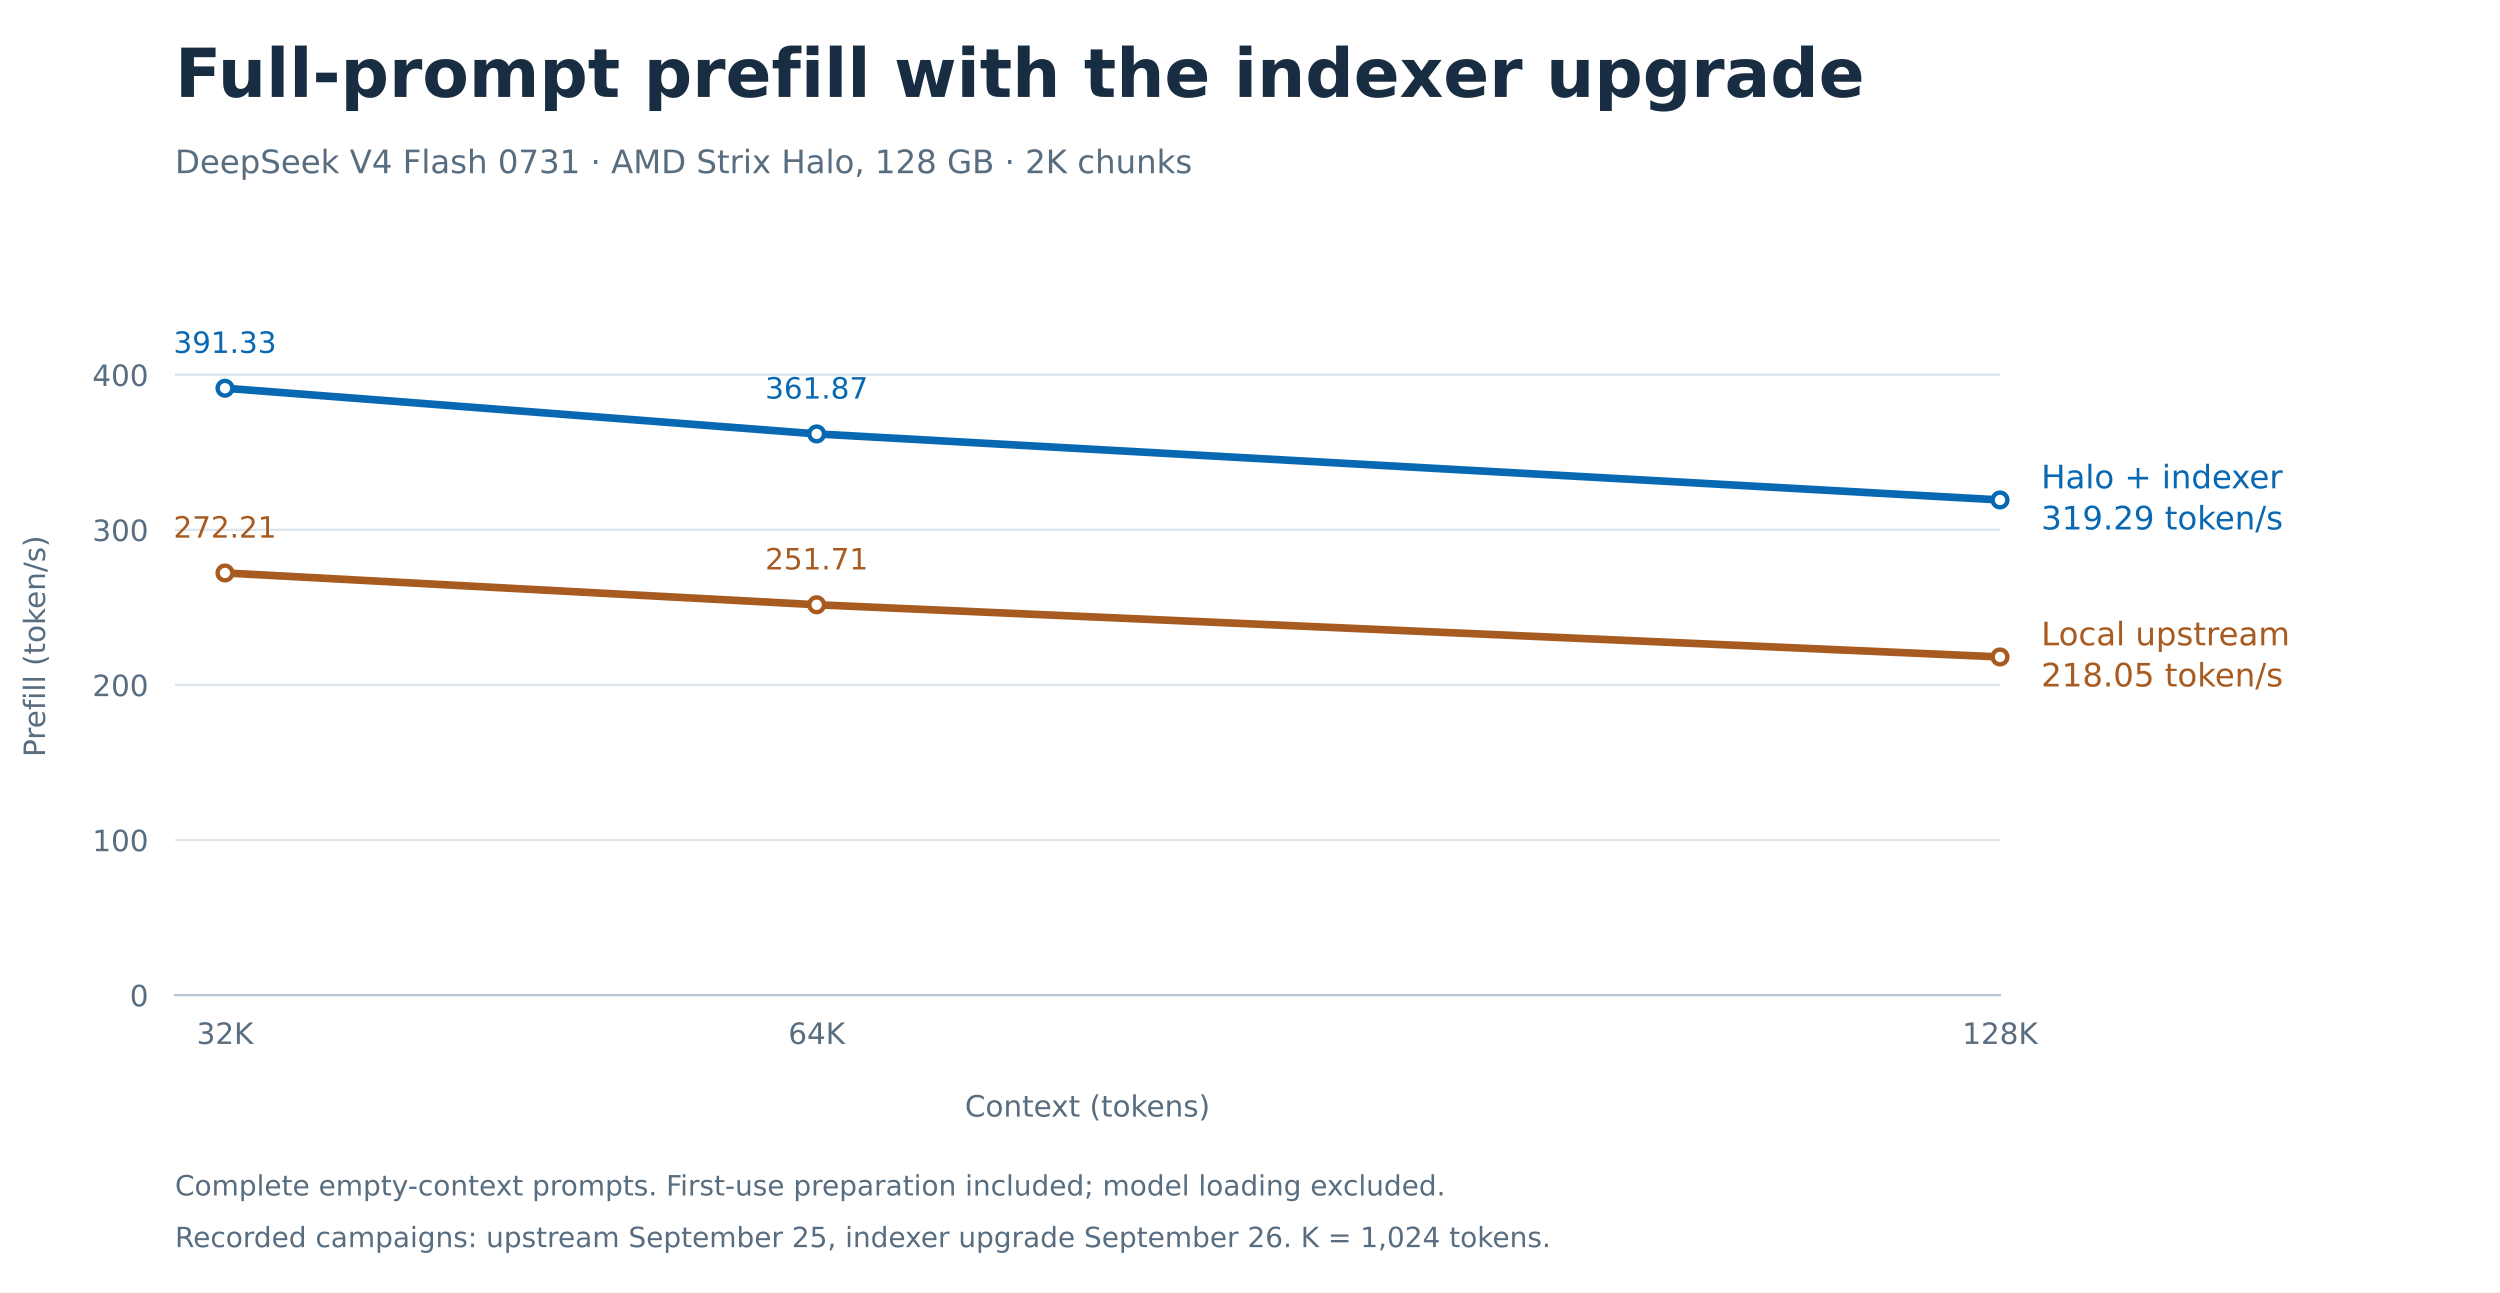
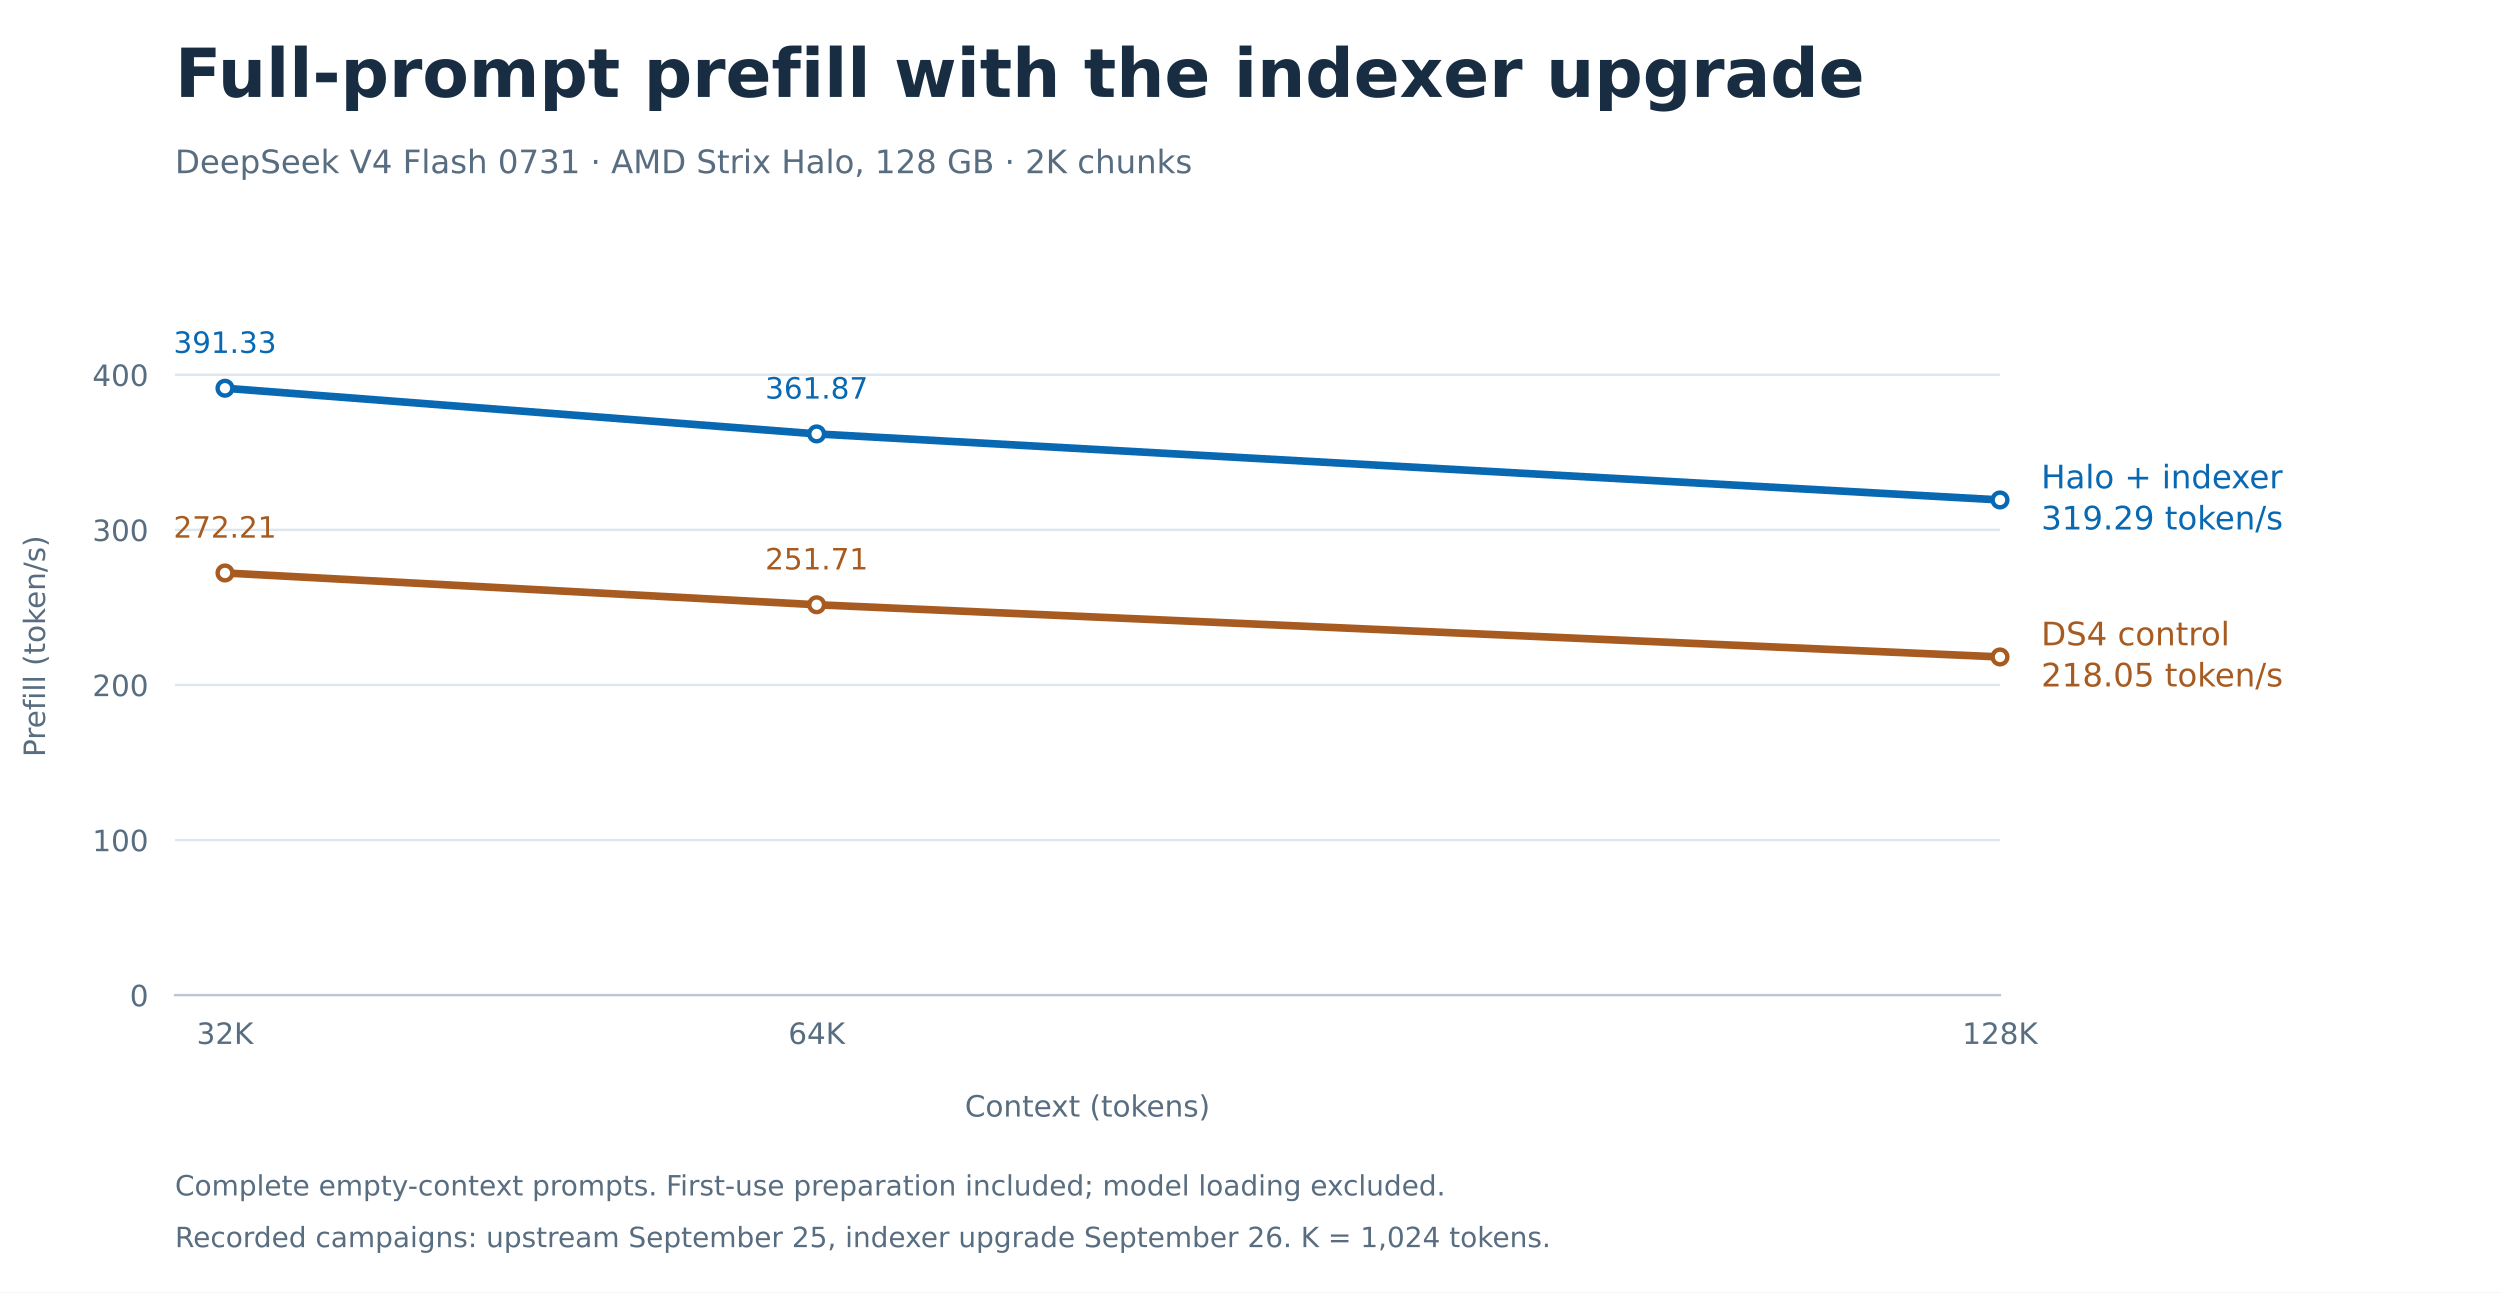
<svg xmlns="http://www.w3.org/2000/svg" xmlns:xlink="http://www.w3.org/1999/xlink" width="849.6pt" height="439.2pt" viewBox="0 0 849.6 439.2" version="1.1">
  <defs>
    <style type="text/css">*{stroke-linejoin: round; stroke-linecap: butt}</style>
  </defs>
  <g id="figure_1">
    <g id="patch_1">
      <path d="M 0 439.2 L 849.6 439.2 L 849.6 0 L 0 0 z " style="fill: #ffffff" />
    </g>
    <g id="axes_1">
      <g id="patch_2">
        <path d="M 59.472 338.184 L 679.68 338.184 L 679.68 101.016 L 59.472 101.016 z " style="fill: #ffffff" />
      </g>
      <g id="matplotlib.axis_1">
        <g id="xtick_1">
          <g id="line2d_1" />
          <g id="text_1">
            <text style="font-size: 10px; font-family: 'DejaVu Sans'; text-anchor: middle; fill: #586d80" x="76.457" y="354.782" transform="rotate(-0 76.45727 354.7824)">32K</text>
          </g>
        </g>
        <g id="xtick_2">
          <g id="line2d_2" />
          <g id="text_2">
            <text style="font-size: 10px; font-family: 'DejaVu Sans'; text-anchor: middle; fill: #586d80" x="277.532" y="354.782" transform="rotate(-0 277.5315 354.7824)">64K</text>
          </g>
        </g>
        <g id="xtick_3">
          <g id="line2d_3" />
          <g id="text_3">
            <text style="font-size: 10px; font-family: 'DejaVu Sans'; text-anchor: middle; fill: #586d80" x="679.68" y="354.782" transform="rotate(-0 679.68 354.7824)">128K</text>
          </g>
        </g>
        <g id="text_4">
          <text style="font-size: 10px; font-family: 'DejaVu Sans'; text-anchor: middle; fill: #586d80" x="369.576" y="379.461" transform="rotate(-0 369.576 379.4606)">Context (tokens)</text>
        </g>
      </g>
      <g id="matplotlib.axis_2">
        <g id="ytick_1">
          <g id="line2d_4">
-             <path d="M 59.472 338.184 L 679.68 338.184 " clip-path="url(#p6a33bc82d8)" style="fill: none; stroke: #dee6ed; stroke-width: 0.8; stroke-linecap: square" />
+             <path d="M 59.472 338.184 L 679.68 338.184 " clip-path="url(#p35450cc60b)" style="fill: none; stroke: #dee6ed; stroke-width: 0.8; stroke-linecap: square" />
          </g>
          <g id="line2d_5" />
          <g id="text_5">
            <text style="font-size: 10px; font-family: 'DejaVu Sans'; text-anchor: end; fill: #586d80" x="50.472" y="341.983" transform="rotate(-0 50.472 341.9832)">0</text>
          </g>
        </g>
        <g id="ytick_2">
          <g id="line2d_6">
-             <path d="M 59.472 285.48 L 679.68 285.48 " clip-path="url(#p6a33bc82d8)" style="fill: none; stroke: #dee6ed; stroke-width: 0.8; stroke-linecap: square" />
+             <path d="M 59.472 285.48 L 679.68 285.48 " clip-path="url(#p35450cc60b)" style="fill: none; stroke: #dee6ed; stroke-width: 0.8; stroke-linecap: square" />
          </g>
          <g id="line2d_7" />
          <g id="text_6">
            <text style="font-size: 10px; font-family: 'DejaVu Sans'; text-anchor: end; fill: #586d80" x="50.472" y="289.279" transform="rotate(-0 50.472 289.2792)">100</text>
          </g>
        </g>
        <g id="ytick_3">
          <g id="line2d_8">
-             <path d="M 59.472 232.776 L 679.68 232.776 " clip-path="url(#p6a33bc82d8)" style="fill: none; stroke: #dee6ed; stroke-width: 0.8; stroke-linecap: square" />
+             <path d="M 59.472 232.776 L 679.68 232.776 " clip-path="url(#p35450cc60b)" style="fill: none; stroke: #dee6ed; stroke-width: 0.8; stroke-linecap: square" />
          </g>
          <g id="line2d_9" />
          <g id="text_7">
            <text style="font-size: 10px; font-family: 'DejaVu Sans'; text-anchor: end; fill: #586d80" x="50.472" y="236.575" transform="rotate(-0 50.472 236.5752)">200</text>
          </g>
        </g>
        <g id="ytick_4">
          <g id="line2d_10">
-             <path d="M 59.472 180.072 L 679.68 180.072 " clip-path="url(#p6a33bc82d8)" style="fill: none; stroke: #dee6ed; stroke-width: 0.8; stroke-linecap: square" />
+             <path d="M 59.472 180.072 L 679.68 180.072 " clip-path="url(#p35450cc60b)" style="fill: none; stroke: #dee6ed; stroke-width: 0.8; stroke-linecap: square" />
          </g>
          <g id="line2d_11" />
          <g id="text_8">
            <text style="font-size: 10px; font-family: 'DejaVu Sans'; text-anchor: end; fill: #586d80" x="50.472" y="183.871" transform="rotate(-0 50.472 183.8712)">300</text>
          </g>
        </g>
        <g id="ytick_5">
          <g id="line2d_12">
-             <path d="M 59.472 127.368 L 679.68 127.368 " clip-path="url(#p6a33bc82d8)" style="fill: none; stroke: #dee6ed; stroke-width: 0.8; stroke-linecap: square" />
+             <path d="M 59.472 127.368 L 679.68 127.368 " clip-path="url(#p35450cc60b)" style="fill: none; stroke: #dee6ed; stroke-width: 0.8; stroke-linecap: square" />
          </g>
          <g id="line2d_13" />
          <g id="text_9">
            <text style="font-size: 10px; font-family: 'DejaVu Sans'; text-anchor: end; fill: #586d80" x="50.472" y="131.167" transform="rotate(-0 50.472 131.1672)">400</text>
          </g>
        </g>
        <g id="text_10">
          <text style="font-size: 10px; font-family: 'DejaVu Sans'; text-anchor: middle; fill: #586d80" x="15.305" y="219.6" transform="rotate(-90 15.30481 219.6)">Prefill (token/s)</text>
        </g>
      </g>
      <g id="line2d_14">
        <path d="M 76.457 131.936 L 277.532 147.464 L 679.68 169.904 " style="fill: none; stroke: #0868b2; stroke-width: 2.6; stroke-linecap: square" />
        <defs>
-           <path id="m334ad3fb6b" d="M 0 2.5 C 0.663 2.5 1.299 2.237 1.768 1.768 C 2.237 1.299 2.5 0.663 2.5 0 C 2.5 -0.663 2.237 -1.299 1.768 -1.768 C 1.299 -2.237 0.663 -2.5 0 -2.5 C -0.663 -2.5 -1.299 -2.237 -1.768 -1.768 C -2.237 -1.299 -2.5 -0.663 -2.5 0 C -2.5 0.663 -2.237 1.299 -1.768 1.768 C -1.299 2.237 -0.663 2.5 0 2.5 z " style="stroke: #0868b2; stroke-width: 1.5" />
+           <path id="m301a367360" d="M 0 2.5 C 0.663 2.5 1.299 2.237 1.768 1.768 C 2.237 1.299 2.5 0.663 2.5 0 C 2.5 -0.663 2.237 -1.299 1.768 -1.768 C 1.299 -2.237 0.663 -2.5 0 -2.5 C -0.663 -2.5 -1.299 -2.237 -1.768 -1.768 C -2.237 -1.299 -2.5 -0.663 -2.5 0 C -2.5 0.663 -2.237 1.299 -1.768 1.768 C -1.299 2.237 -0.663 2.5 0 2.5 z " style="stroke: #0868b2; stroke-width: 1.5" />
        </defs>
        <g>
-           <use xlink:href="#m334ad3fb6b" x="76.457" y="131.936" style="fill: #ffffff; stroke: #0868b2; stroke-width: 1.5" />
-           <use xlink:href="#m334ad3fb6b" x="277.532" y="147.464" style="fill: #ffffff; stroke: #0868b2; stroke-width: 1.5" />
-           <use xlink:href="#m334ad3fb6b" x="679.68" y="169.904" style="fill: #ffffff; stroke: #0868b2; stroke-width: 1.5" />
+           <use xlink:href="#m301a367360" x="76.457" y="131.936" style="fill: #ffffff; stroke: #0868b2; stroke-width: 1.5" />
+           <use xlink:href="#m301a367360" x="277.532" y="147.464" style="fill: #ffffff; stroke: #0868b2; stroke-width: 1.5" />
+           <use xlink:href="#m301a367360" x="679.68" y="169.904" style="fill: #ffffff; stroke: #0868b2; stroke-width: 1.5" />
        </g>
      </g>
      <g id="line2d_15">
        <path d="M 76.457 194.716 L 277.532 205.522 L 679.68 223.261 " style="fill: none; stroke: #a75b20; stroke-width: 2.6; stroke-linecap: square" />
        <defs>
-           <path id="m195f517153" d="M 0 2.5 C 0.663 2.5 1.299 2.237 1.768 1.768 C 2.237 1.299 2.5 0.663 2.5 0 C 2.5 -0.663 2.237 -1.299 1.768 -1.768 C 1.299 -2.237 0.663 -2.5 0 -2.5 C -0.663 -2.5 -1.299 -2.237 -1.768 -1.768 C -2.237 -1.299 -2.5 -0.663 -2.5 0 C -2.5 0.663 -2.237 1.299 -1.768 1.768 C -1.299 2.237 -0.663 2.5 0 2.5 z " style="stroke: #a75b20; stroke-width: 1.5" />
+           <path id="mb410af2f55" d="M 0 2.5 C 0.663 2.5 1.299 2.237 1.768 1.768 C 2.237 1.299 2.5 0.663 2.5 0 C 2.5 -0.663 2.237 -1.299 1.768 -1.768 C 1.299 -2.237 0.663 -2.5 0 -2.5 C -0.663 -2.5 -1.299 -2.237 -1.768 -1.768 C -2.237 -1.299 -2.5 -0.663 -2.5 0 C -2.5 0.663 -2.237 1.299 -1.768 1.768 C -1.299 2.237 -0.663 2.5 0 2.5 z " style="stroke: #a75b20; stroke-width: 1.5" />
        </defs>
        <g>
-           <use xlink:href="#m195f517153" x="76.457" y="194.716" style="fill: #ffffff; stroke: #a75b20; stroke-width: 1.5" />
-           <use xlink:href="#m195f517153" x="277.532" y="205.522" style="fill: #ffffff; stroke: #a75b20; stroke-width: 1.5" />
-           <use xlink:href="#m195f517153" x="679.68" y="223.261" style="fill: #ffffff; stroke: #a75b20; stroke-width: 1.5" />
+           <use xlink:href="#mb410af2f55" x="76.457" y="194.716" style="fill: #ffffff; stroke: #a75b20; stroke-width: 1.5" />
+           <use xlink:href="#mb410af2f55" x="277.532" y="205.522" style="fill: #ffffff; stroke: #a75b20; stroke-width: 1.5" />
+           <use xlink:href="#mb410af2f55" x="679.68" y="223.261" style="fill: #ffffff; stroke: #a75b20; stroke-width: 1.5" />
        </g>
      </g>
      <g id="patch_3">
        <path d="M 59.472 338.184 L 679.68 338.184 " style="fill: none; stroke: #b9c8d4; stroke-width: 0.8; stroke-linejoin: miter; stroke-linecap: square" />
      </g>
      <g id="text_11">
        <text style="font-size: 11px; font-family: 'DejaVu Sans'; fill: #0868b2" transform="translate(693.68 165.9446)">Halo + indexer</text>
        <text style="font-size: 11px; font-family: 'DejaVu Sans'; fill: #0868b2" transform="translate(693.68 179.9339)">319.29 token/s</text>
      </g>
      <g id="text_12">
        <text style="font-size: 10px; font-family: 'DejaVu Sans'; text-anchor: middle; fill: #0868b2" x="76.457" y="119.936" transform="rotate(-0 76.45727 119.9357)">391.33</text>
      </g>
      <g id="text_13">
        <text style="font-size: 10px; font-family: 'DejaVu Sans'; text-anchor: middle; fill: #0868b2" x="277.532" y="135.464" transform="rotate(-0 277.5315 135.4639)">361.87</text>
      </g>
      <g id="text_14">
-         <text style="font-size: 11px; font-family: 'DejaVu Sans'; fill: #a75b20" transform="translate(693.68 219.3019)">Local upstream</text>
+         <text style="font-size: 11px; font-family: 'DejaVu Sans'; fill: #a75b20" transform="translate(693.68 219.3019)">DS4 control</text>
        <text style="font-size: 11px; font-family: 'DejaVu Sans'; fill: #a75b20" transform="translate(693.68 233.2912)">218.05 token/s</text>
      </g>
      <g id="text_15">
        <text style="font-size: 10px; font-family: 'DejaVu Sans'; text-anchor: middle; fill: #a75b20" x="76.457" y="182.716" transform="rotate(-0 76.45727 182.716)">272.21</text>
      </g>
      <g id="text_16">
        <text style="font-size: 10px; font-family: 'DejaVu Sans'; text-anchor: middle; fill: #a75b20" x="277.532" y="193.522" transform="rotate(-0 277.5315 193.5218)">251.71</text>
      </g>
    </g>
    <g id="text_17">
      <text style="font-weight: 700; font-size: 23px; font-family: 'DejaVu Sans'; text-anchor: start; fill: #182d42" x="59.472" y="32.94" transform="rotate(-0 59.472 32.94)">Full-prompt prefill with the indexer upgrade</text>
    </g>
    <g id="text_18">
      <text style="font-size: 11px; font-family: 'DejaVu Sans'; text-anchor: start; fill: #586d80" x="59.472" y="58.853" transform="rotate(-0 59.472 58.8528)">DeepSeek V4 Flash 0731  ·  AMD Strix Halo, 128 GB  ·  2K chunks</text>
    </g>
    <g id="text_19">
      <text style="font-size: 9.5px; font-family: 'DejaVu Sans'; text-anchor: start; fill: #586d80" x="59.472" y="406.26" transform="rotate(-0 59.472 406.26)">Complete empty-context prompts. First-use preparation included; model loading excluded.</text>
    </g>
    <g id="text_20">
      <text style="font-size: 9.5px; font-family: 'DejaVu Sans'; text-anchor: start; fill: #586d80" x="59.472" y="423.828" transform="rotate(-0 59.472 423.828)">Recorded campaigns: upstream September 25, indexer upgrade September 26. K = 1,024 tokens.</text>
    </g>
  </g>
  <defs>
-     <clipPath id="p6a33bc82d8">
+     <clipPath id="p35450cc60b">
      <rect x="59.472" y="101.016" width="620.208" height="237.168" />
    </clipPath>
  </defs>
</svg>
